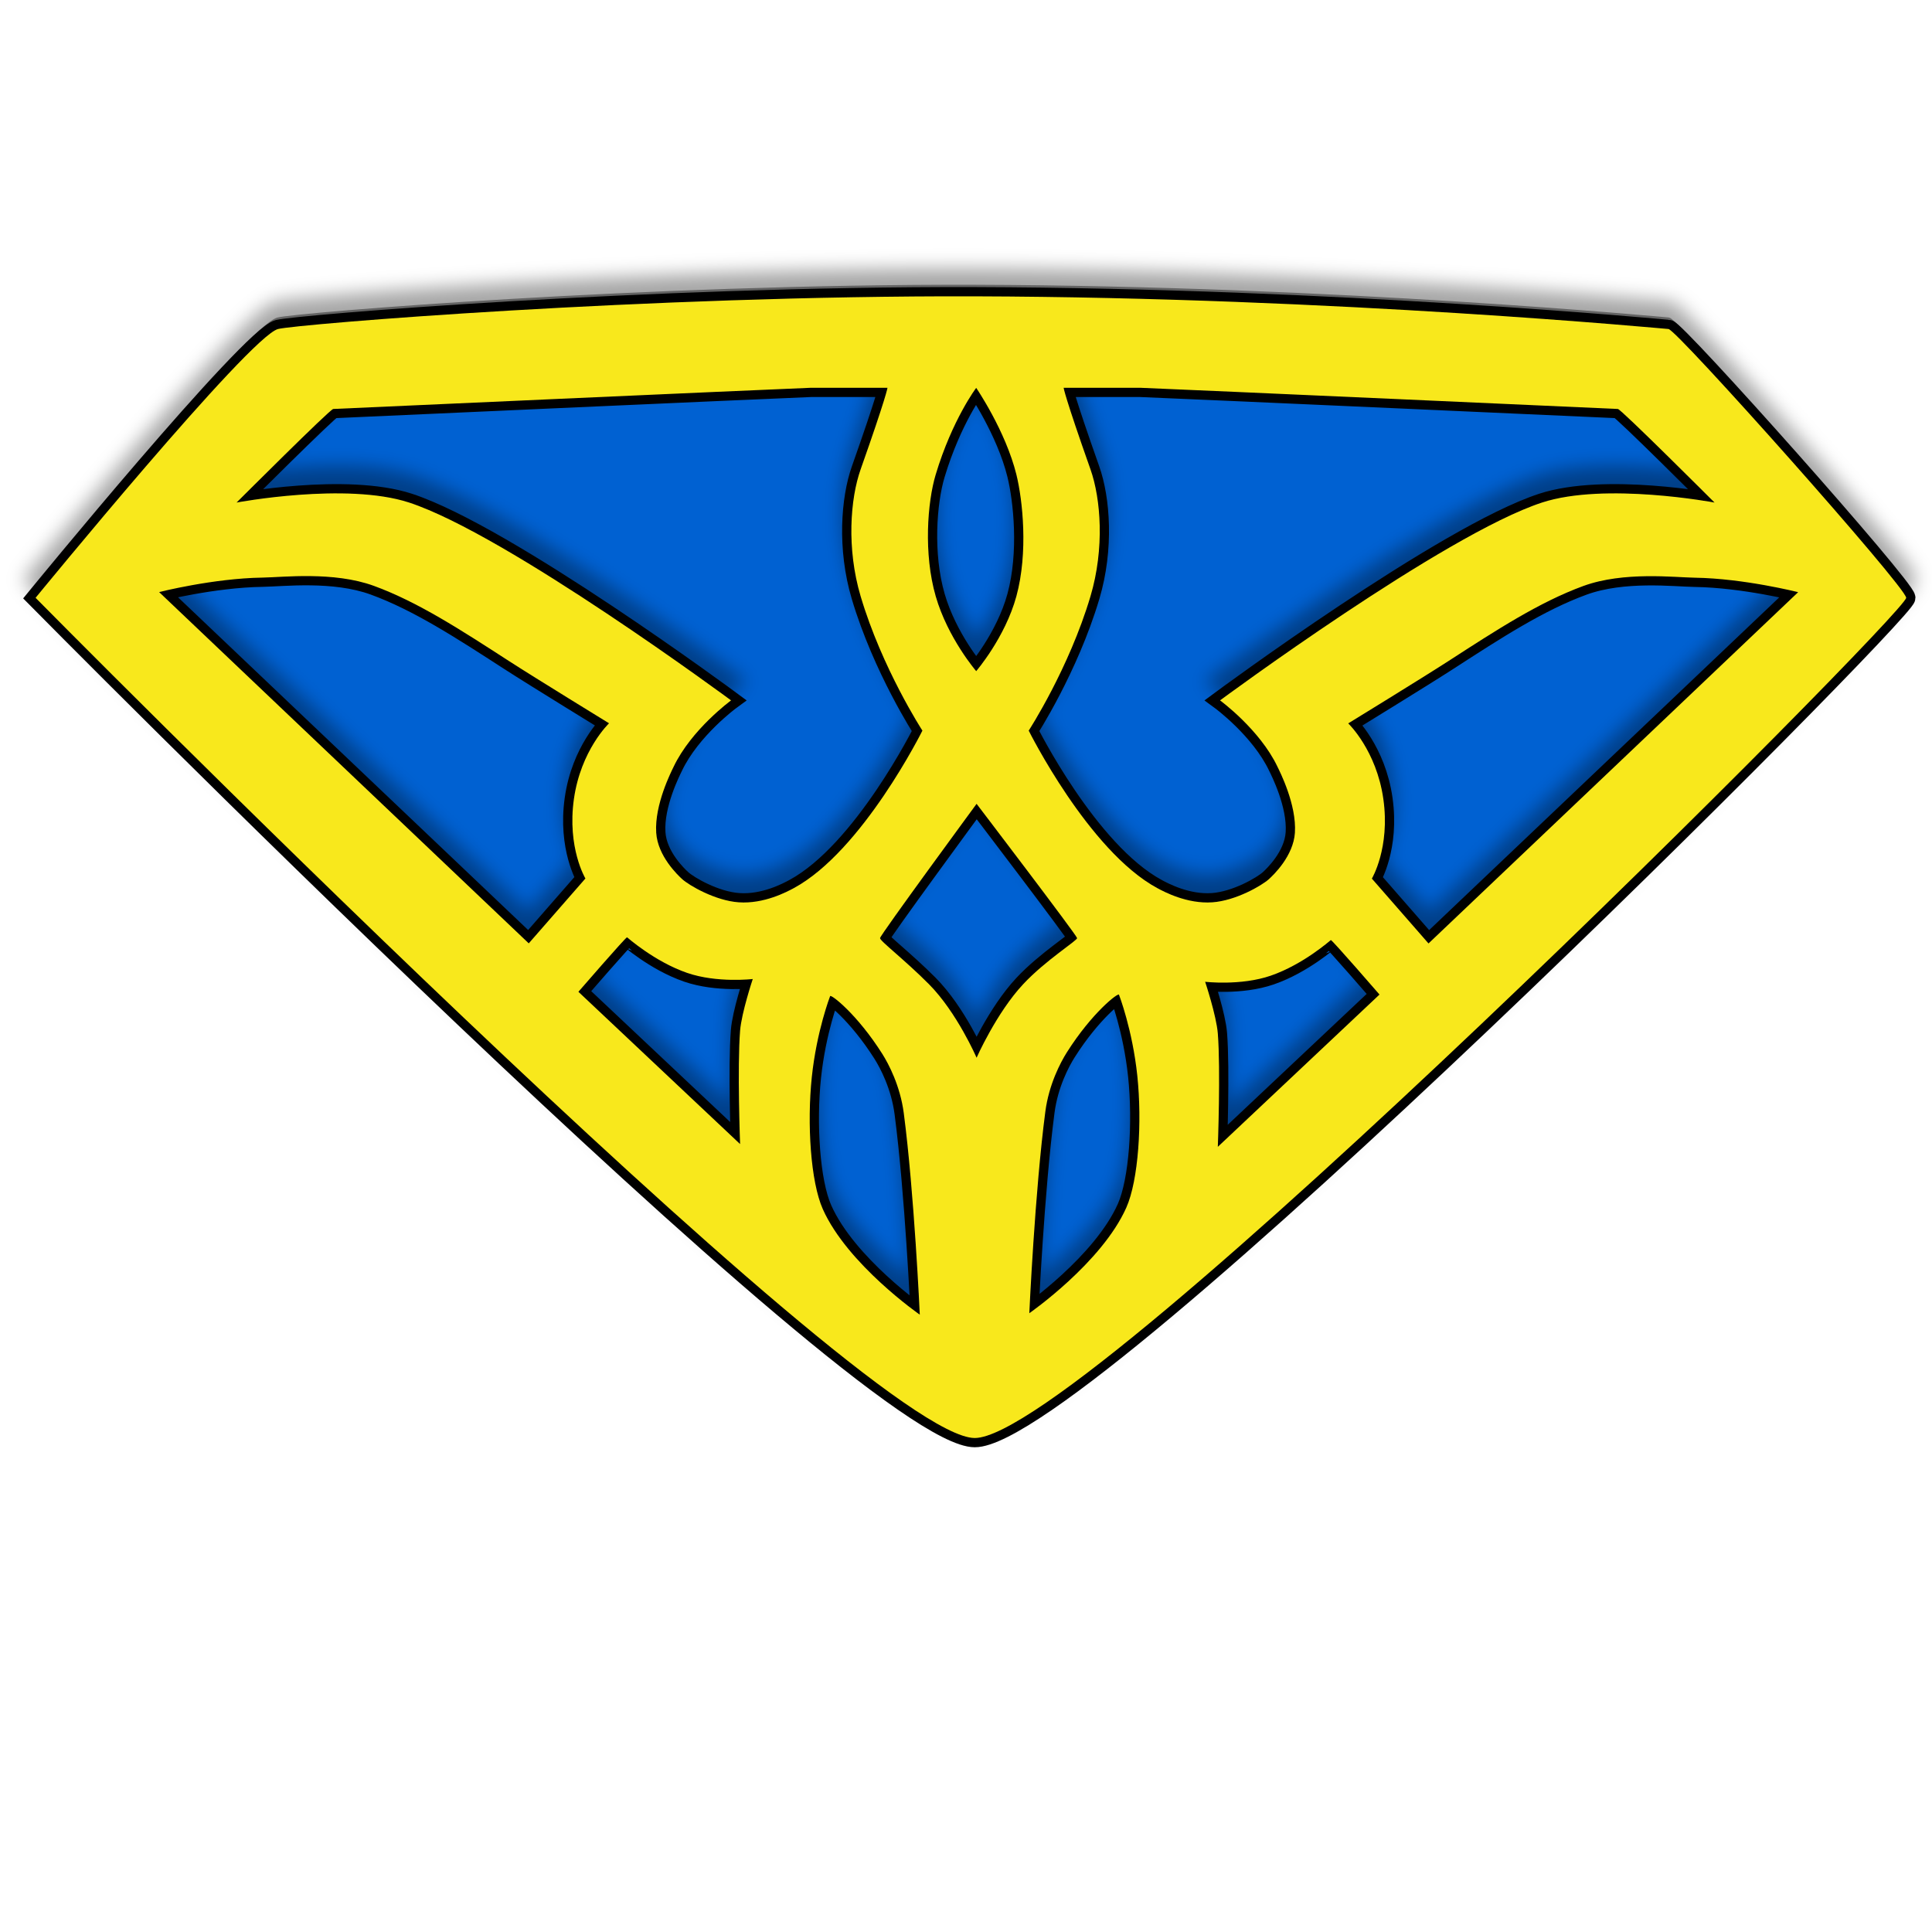
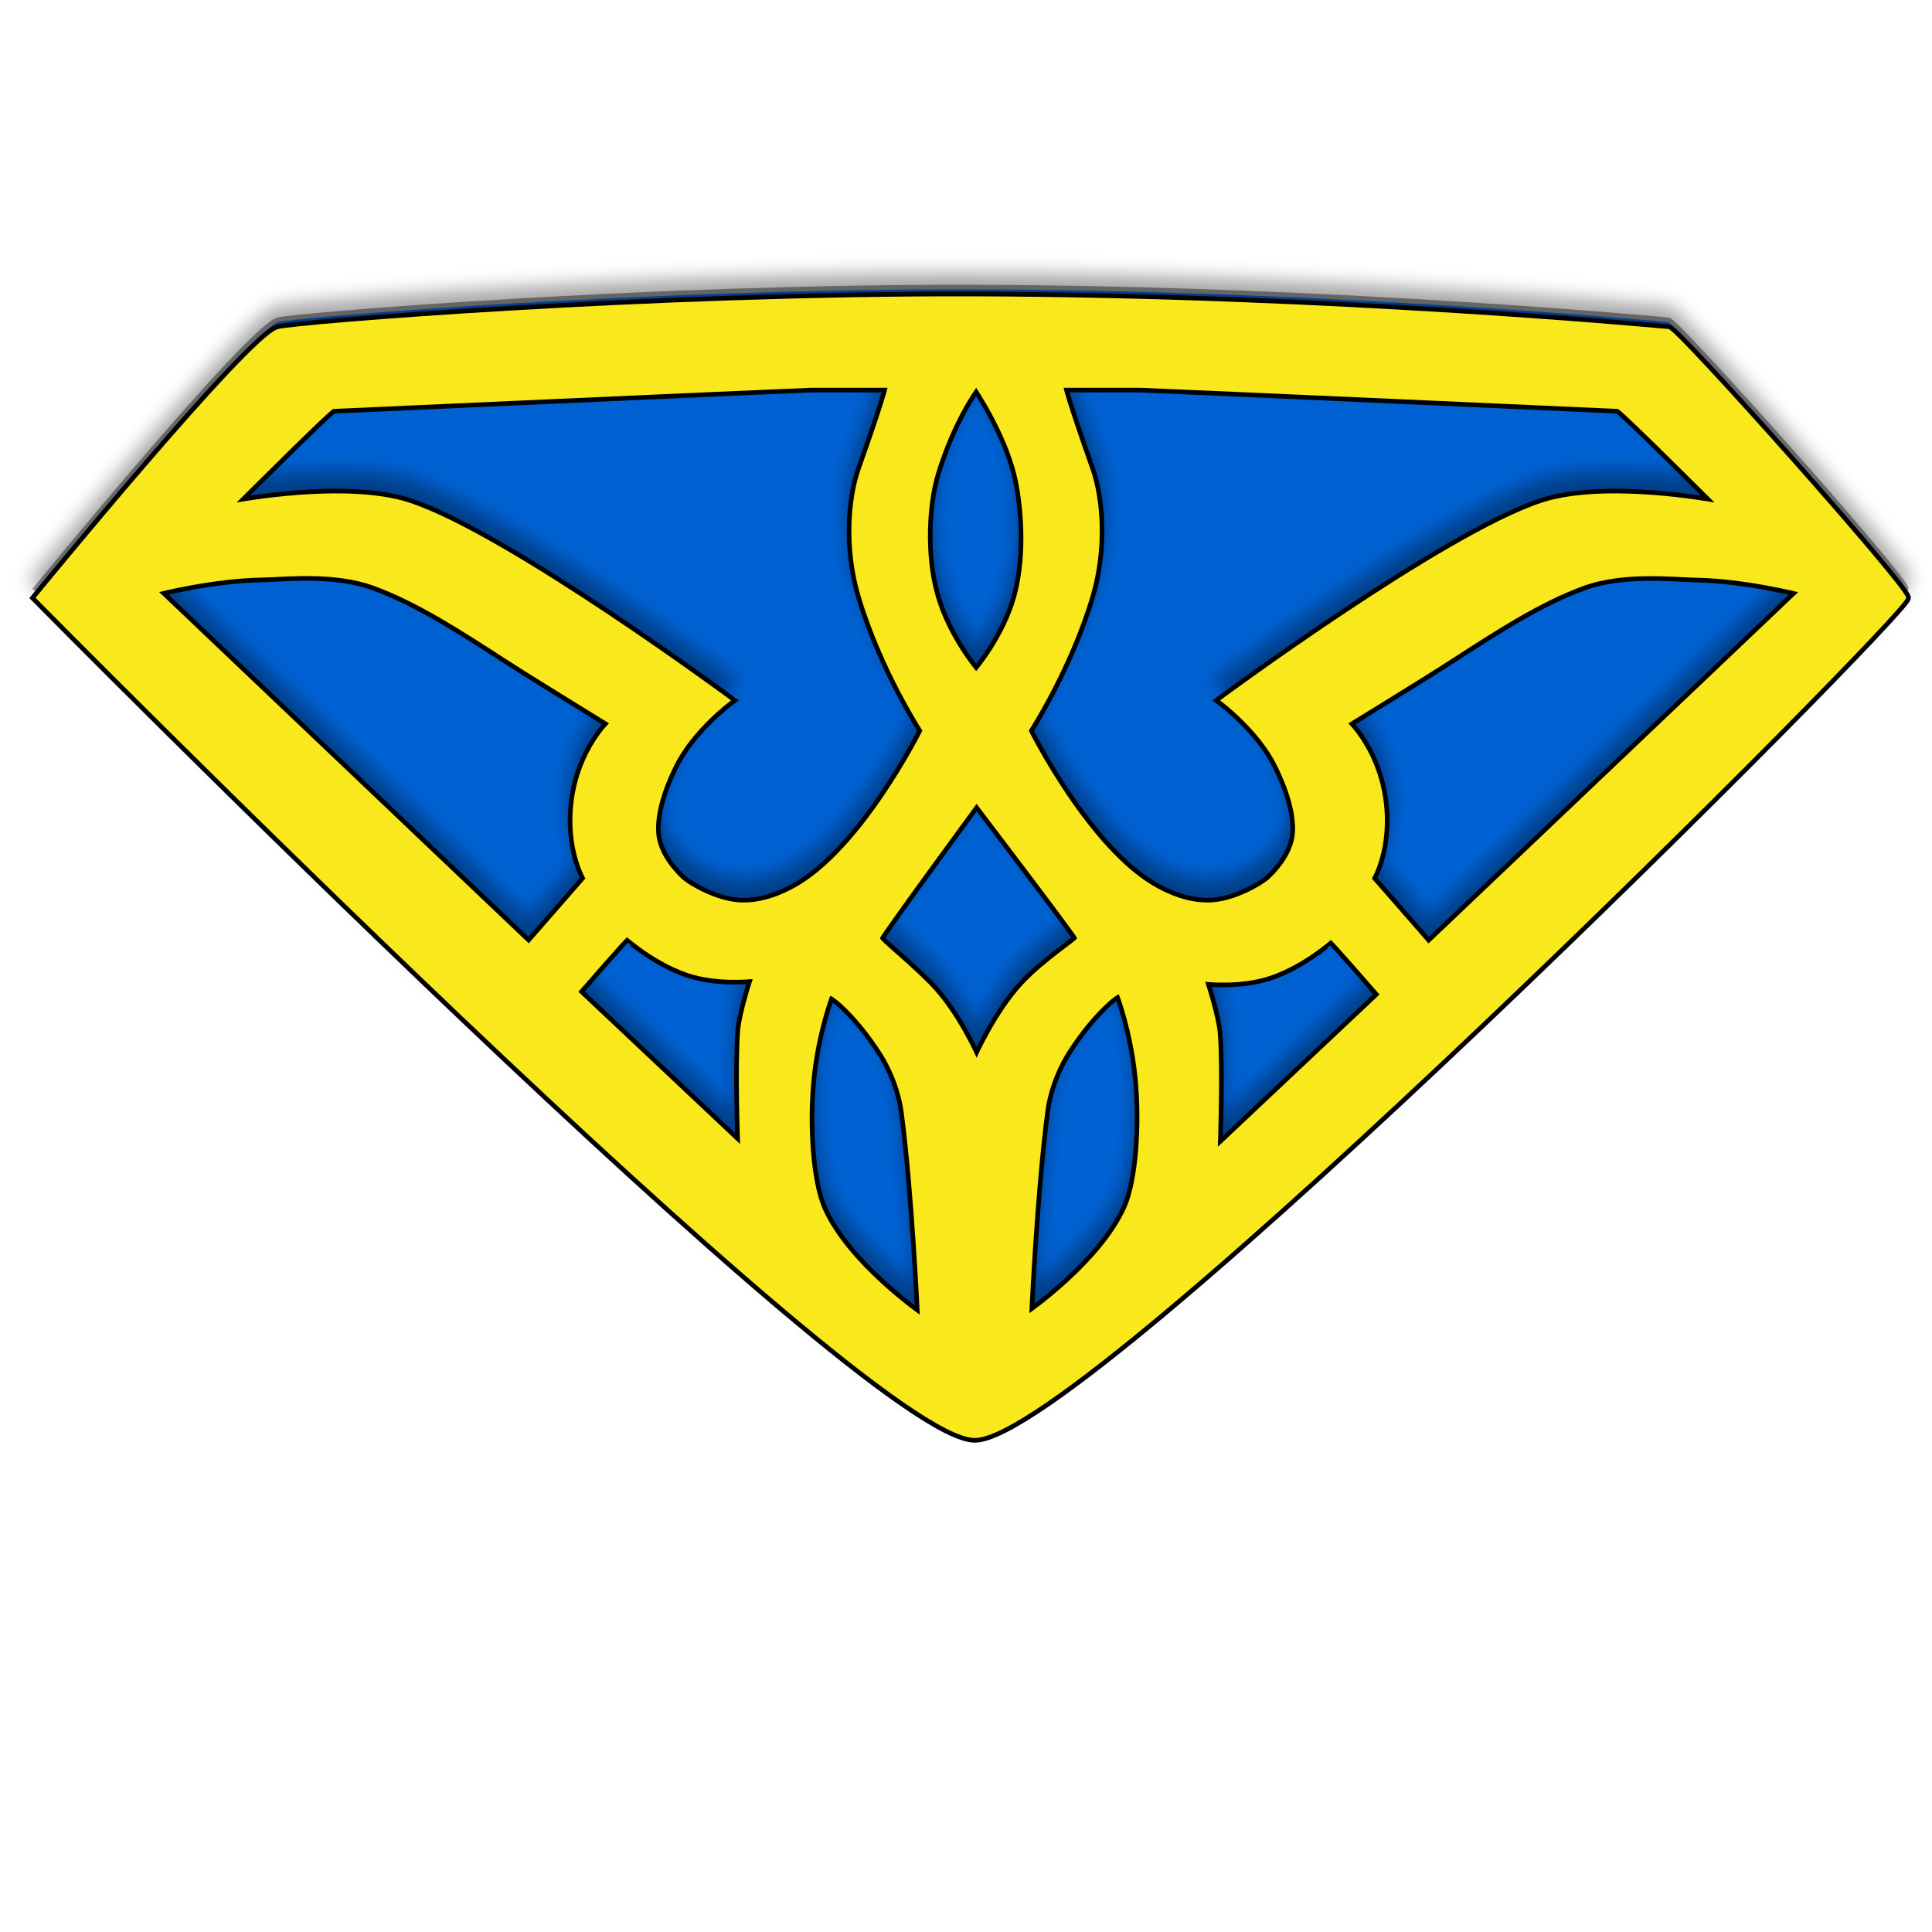
<svg xmlns="http://www.w3.org/2000/svg" xmlns:xlink="http://www.w3.org/1999/xlink" width="418px" height="418px" viewBox="0 0 418 418" version="1.1">
  <defs>
    <filter x="-50%" y="-50%" width="200%" height="200%" filterUnits="objectBoundingBox" id="filter-1">
      <feOffset dx="0" dy="4" in="SourceAlpha" result="shadowOffsetOuter1" />
      <feGaussianBlur stdDeviation="2" in="shadowOffsetOuter1" result="shadowBlurOuter1" />
      <feColorMatrix values="0 0 0 0 0   0 0 0 0 0   0 0 0 0 0  0 0 0 0.35 0" in="shadowBlurOuter1" type="matrix" result="shadowMatrixOuter1" />
      <feMerge>
        <feMergeNode in="shadowMatrixOuter1" />
        <feMergeNode in="SourceGraphic" />
      </feMerge>
    </filter>
    <path d="M204.201,247.988 C133.553,248.196 57.487,241.959 53.456,240.916 C47.256,239.316 0.998,182.759 0.998,182.759 C0.998,182.759 180.404,0.978 204.201,0.978 C227.997,0.978 405.615,179.359 405.715,182.759 C405.715,185.059 355.985,240.916 354.285,240.916 C353.917,240.916 282.521,247.757 204.201,247.988 Z M81.822,203.369 C102.989,196.436 151.47,160.566 151.47,160.566 C151.47,160.566 142.882,154.282 139.042,146.204 C138.592,145.257 134.872,138.041 135.277,131.915 C135.609,126.888 139.916,122.783 140.902,121.889 C142.376,120.552 148.012,117.24 153.13,116.88 C158.588,116.497 163.543,119.137 165.071,119.965 C179.935,128.018 192.868,154.028 192.868,154.028 C192.868,154.028 184.161,167.417 179.501,183.1 C176.422,193.463 177.269,204.229 179.501,210.545 C185.111,226.421 185.315,228.203 185.315,228.203 L168.778,228.203 C158.468,227.804 65.396,223.616 65.396,223.616 C64.745,223.616 44.484,203.369 44.484,203.369 C44.484,203.369 68.176,207.839 81.822,203.369 Z M326.914,203.369 C305.747,196.436 257.266,160.566 257.266,160.566 C257.266,160.566 265.854,154.282 269.694,146.204 C270.144,145.257 273.864,138.041 273.46,131.915 C273.127,126.888 268.821,122.783 267.834,121.889 C266.36,120.552 260.725,117.24 255.606,116.88 C250.148,116.497 245.193,119.137 243.665,119.965 C228.801,128.018 215.868,154.028 215.868,154.028 C215.868,154.028 224.575,167.417 229.235,183.1 C232.314,193.463 231.467,204.229 229.235,210.545 C223.625,226.421 223.421,228.203 223.421,228.203 L239.959,228.203 C250.268,227.804 343.34,223.616 343.34,223.616 C343.992,223.616 364.252,203.369 364.252,203.369 C364.252,203.369 340.561,207.839 326.914,203.369 Z M213.2,183.1 C210.752,174.133 204.506,166.898 204.506,166.898 C204.506,166.898 198.376,174.005 195.747,183.1 C193.095,192.274 193.95,203.461 195.747,209.432 C199.325,221.322 204.506,228.185 204.506,228.185 C204.506,228.185 210.866,218.878 213.2,209.432 C214.551,203.961 215.788,192.58 213.2,183.1 Z M74.202,185.34 C83.715,181.863 93.02,175.805 103.506,169.023 C109.052,165.438 125.07,155.612 125.07,155.612 C125.07,155.612 118.967,149.818 117.47,139.244 C115.974,128.671 119.957,122.032 119.957,122.032 L107.7,108 L27.728,184 C27.728,184 39.426,186.974 50.072,187.132 C54.495,187.197 65.48,188.528 74.202,185.34 Z M335.866,185.318 C326.353,181.841 317.047,175.783 306.562,169.001 C301.016,165.416 284.998,155.59 284.998,155.59 C284.998,155.59 291.101,149.795 292.597,139.222 C294.094,128.649 290.111,122.01 290.111,122.01 L302.368,107.978 L382.34,183.978 C382.34,183.978 370.642,186.951 359.995,187.11 C355.573,187.175 344.588,188.506 335.866,185.318 Z M204.591,138.186 C204.591,138.186 226.223,109.81 226.333,109.145 C226.418,108.625 219.531,104.364 214.68,99.176 C208.874,92.965 204.591,83.253 204.591,83.253 C204.591,83.253 200.35,93.066 194.275,99.176 C189.011,104.471 183.598,108.581 183.703,109.145 C183.856,109.959 204.591,138.186 204.591,138.186 Z M141.968,101.607 C148.436,99.375 156.164,100.284 156.164,100.284 C156.164,100.284 153.726,92.963 153.422,89.093 C152.8,81.177 153.422,64.576 153.422,64.576 L118.442,97.521 C118.442,97.521 128.661,109.312 128.965,109.312 C129.009,109.312 134.871,104.055 141.968,101.607 Z M268.238,101.008 C261.77,98.777 254.041,99.685 254.041,99.685 C254.041,99.685 256.48,92.364 256.784,88.495 C257.406,80.579 256.784,63.978 256.784,63.978 L291.764,96.923 C291.764,96.923 281.545,108.714 281.24,108.714 C281.196,108.714 275.334,103.457 268.238,101.008 Z M184.18,84.102 C185.565,81.913 188.063,77.169 188.834,71.291 C191.1,54.02 192.301,27.666 192.301,27.666 C192.301,27.666 176.646,38.539 171.317,50.508 C168.681,56.431 167.88,68.994 168.937,79.047 C169.988,89.042 172.89,96.543 172.899,96.574 C173.011,97.109 178.723,92.723 184.18,84.102 Z M224.12,84.414 C222.735,82.225 220.237,77.481 219.466,71.603 C217.2,54.332 215.998,27.978 215.998,27.978 C215.998,27.978 231.653,38.85 236.982,50.82 C239.619,56.742 240.42,69.306 239.363,79.359 C238.312,89.354 235.41,96.855 235.4,96.886 C235.288,97.421 229.576,93.035 224.12,84.414 Z" id="path-2" />
  </defs>
  <g id="ruby-logo" stroke="none" stroke-width="1" fill="none" fill-rule="evenodd">
    <path d="M210.901,309.117 C140.253,309.325 64.187,303.089 60.156,302.046 C53.956,300.446 7.698,243.888 7.698,243.888 C7.698,243.888 187.104,62.107 210.901,62.107 C234.697,62.107 412.315,240.488 412.415,243.888 C412.415,246.188 362.685,302.046 360.985,302.046 C360.617,302.046 289.221,308.886 210.901,309.117 Z" id="ruby-bkg" stroke="#979797" fill="#0061D2" transform="translate(210.0569, 185.6147) scale(1, -1) translate(-210.0569, -185.6147) " />
    <g transform="translate(209.7, 188.1) scale(1, -1) translate(-209.7, -188.1) translate(6.7, 64.1)" id="logo" filter="url(#filter-1)">
      <g>
-         <use stroke="#000000" stroke-width="4" fill="none" xlink:href="#path-2" />
-         <use stroke="none" fill="#F8E81C" fill-rule="evenodd" xlink:href="#path-2" />
+         <use stroke="#000000" stroke-width="2" fill="#AF0646" xlink:href="#path-2" />
+         <use stroke="none" fill="#F8E81C" xlink:href="#path-2" />
      </g>
    </g>
  </g>
</svg>
